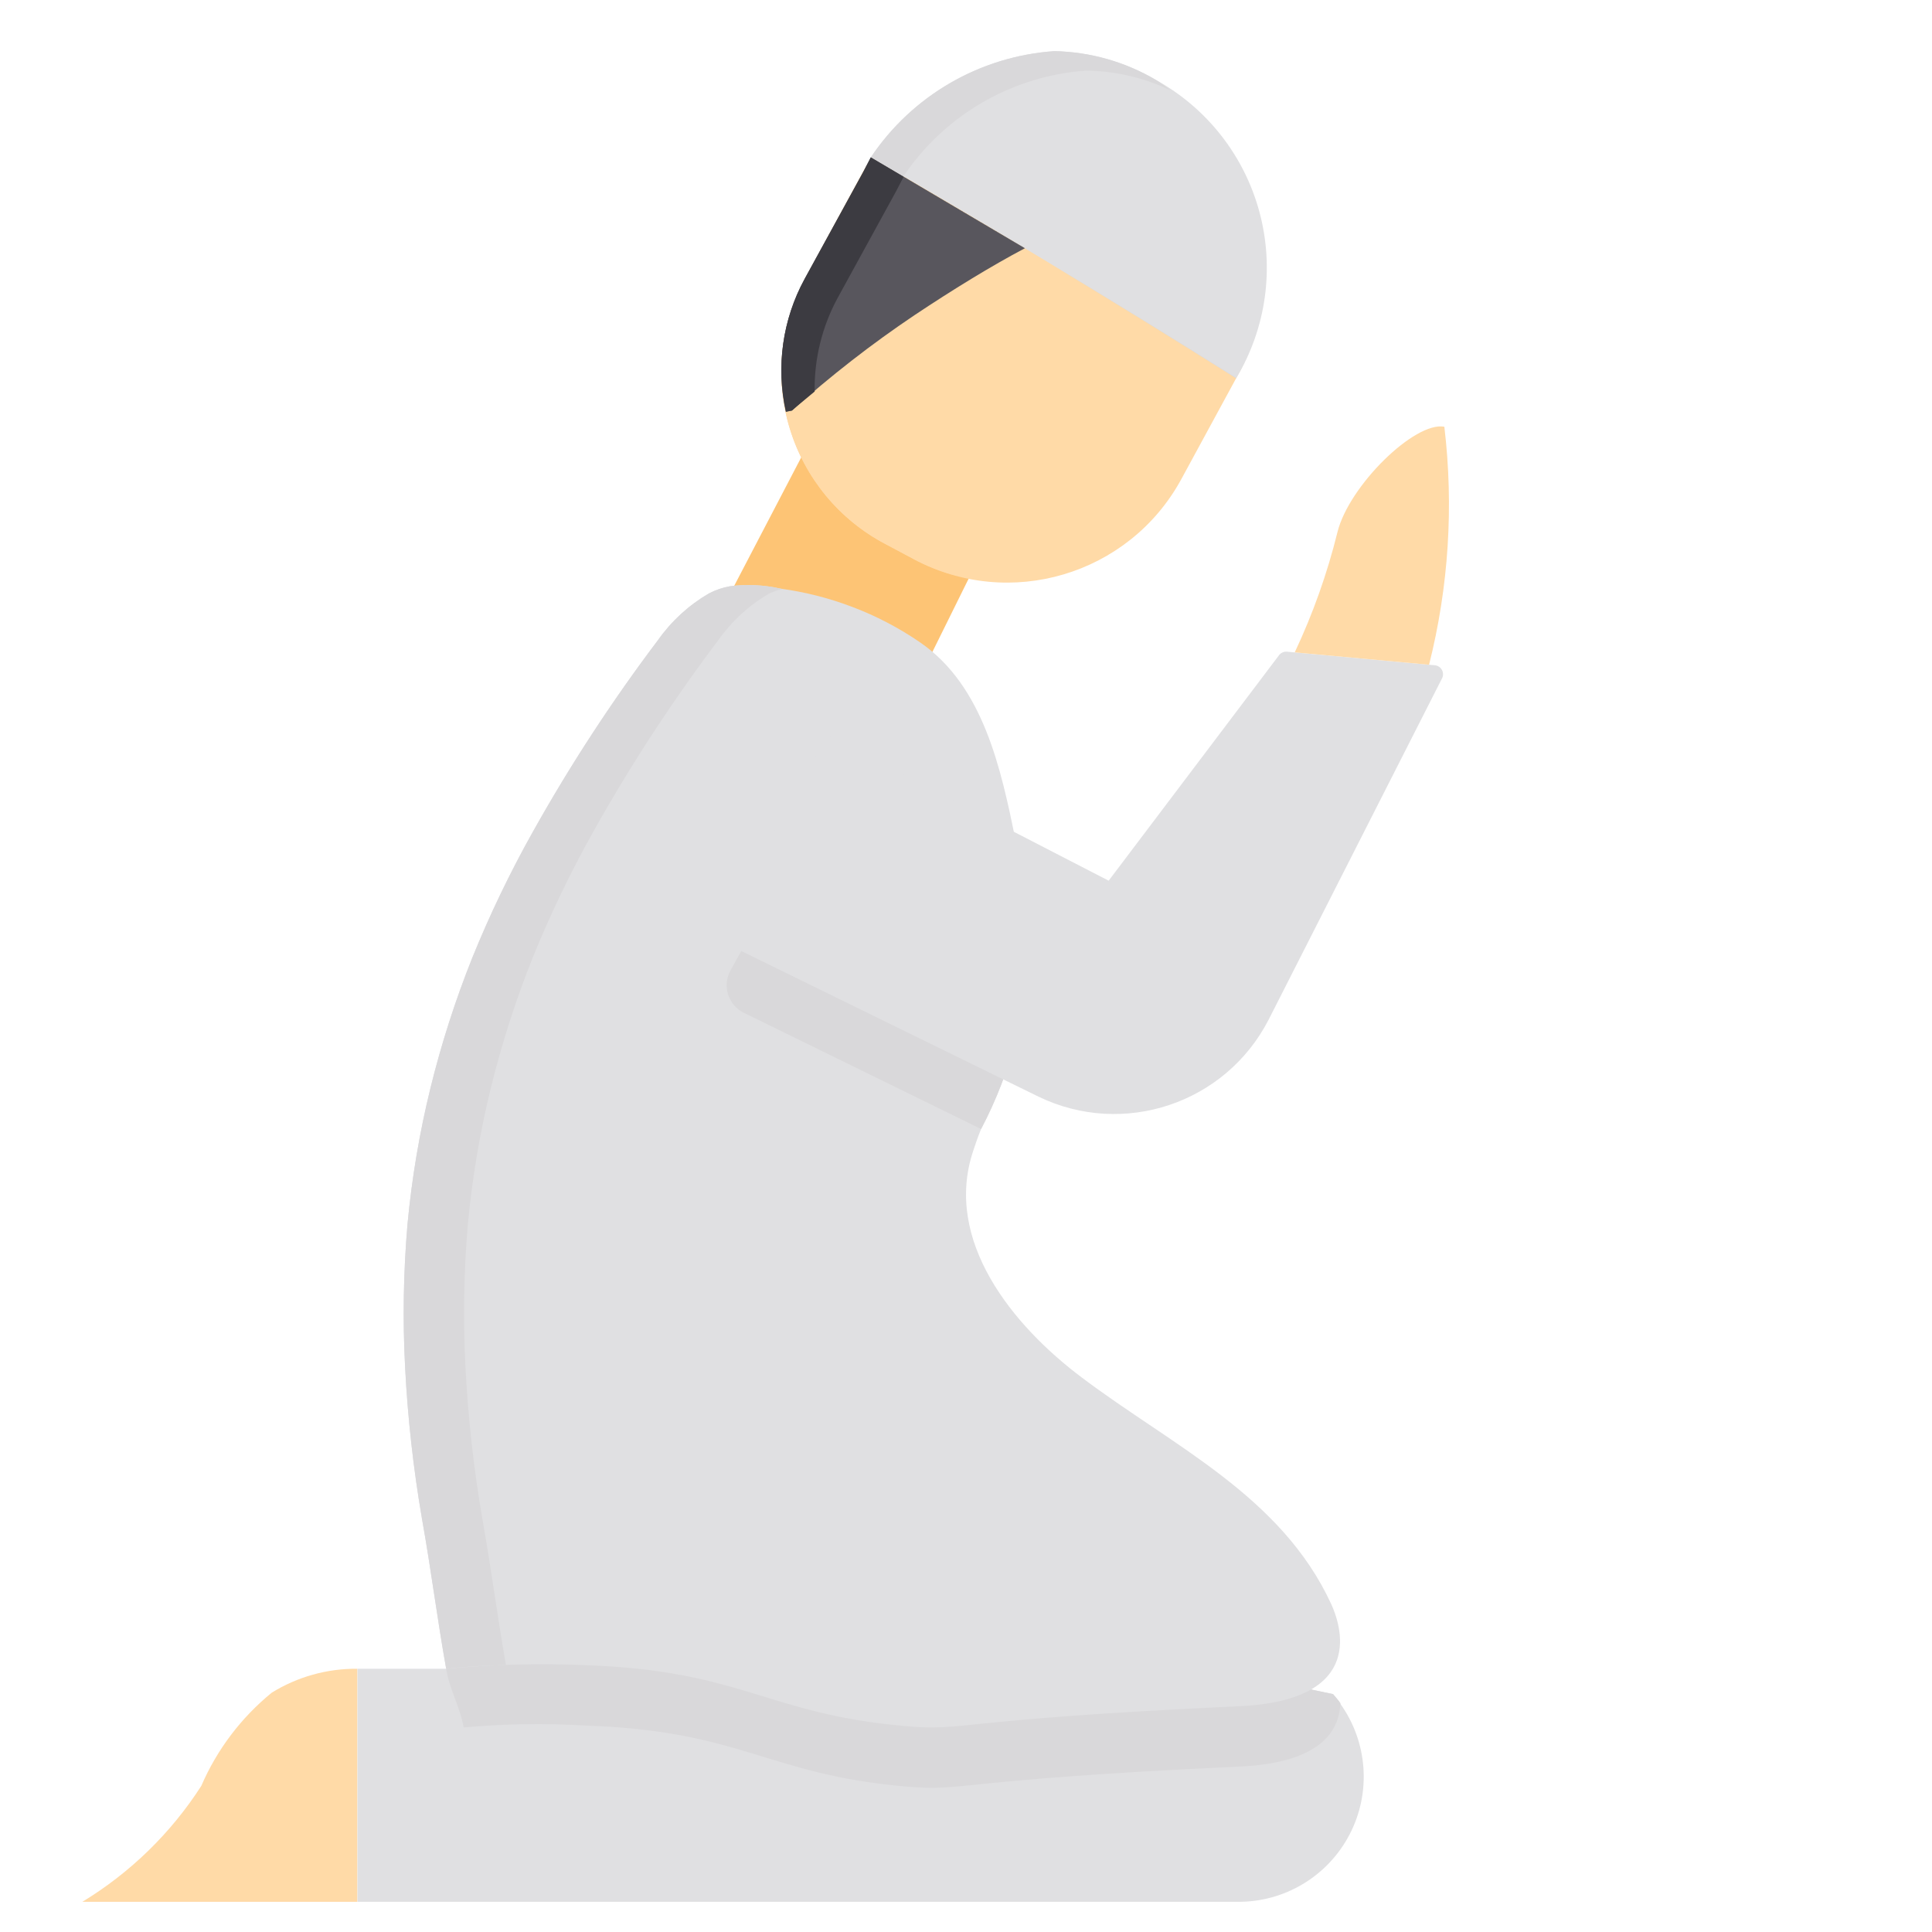
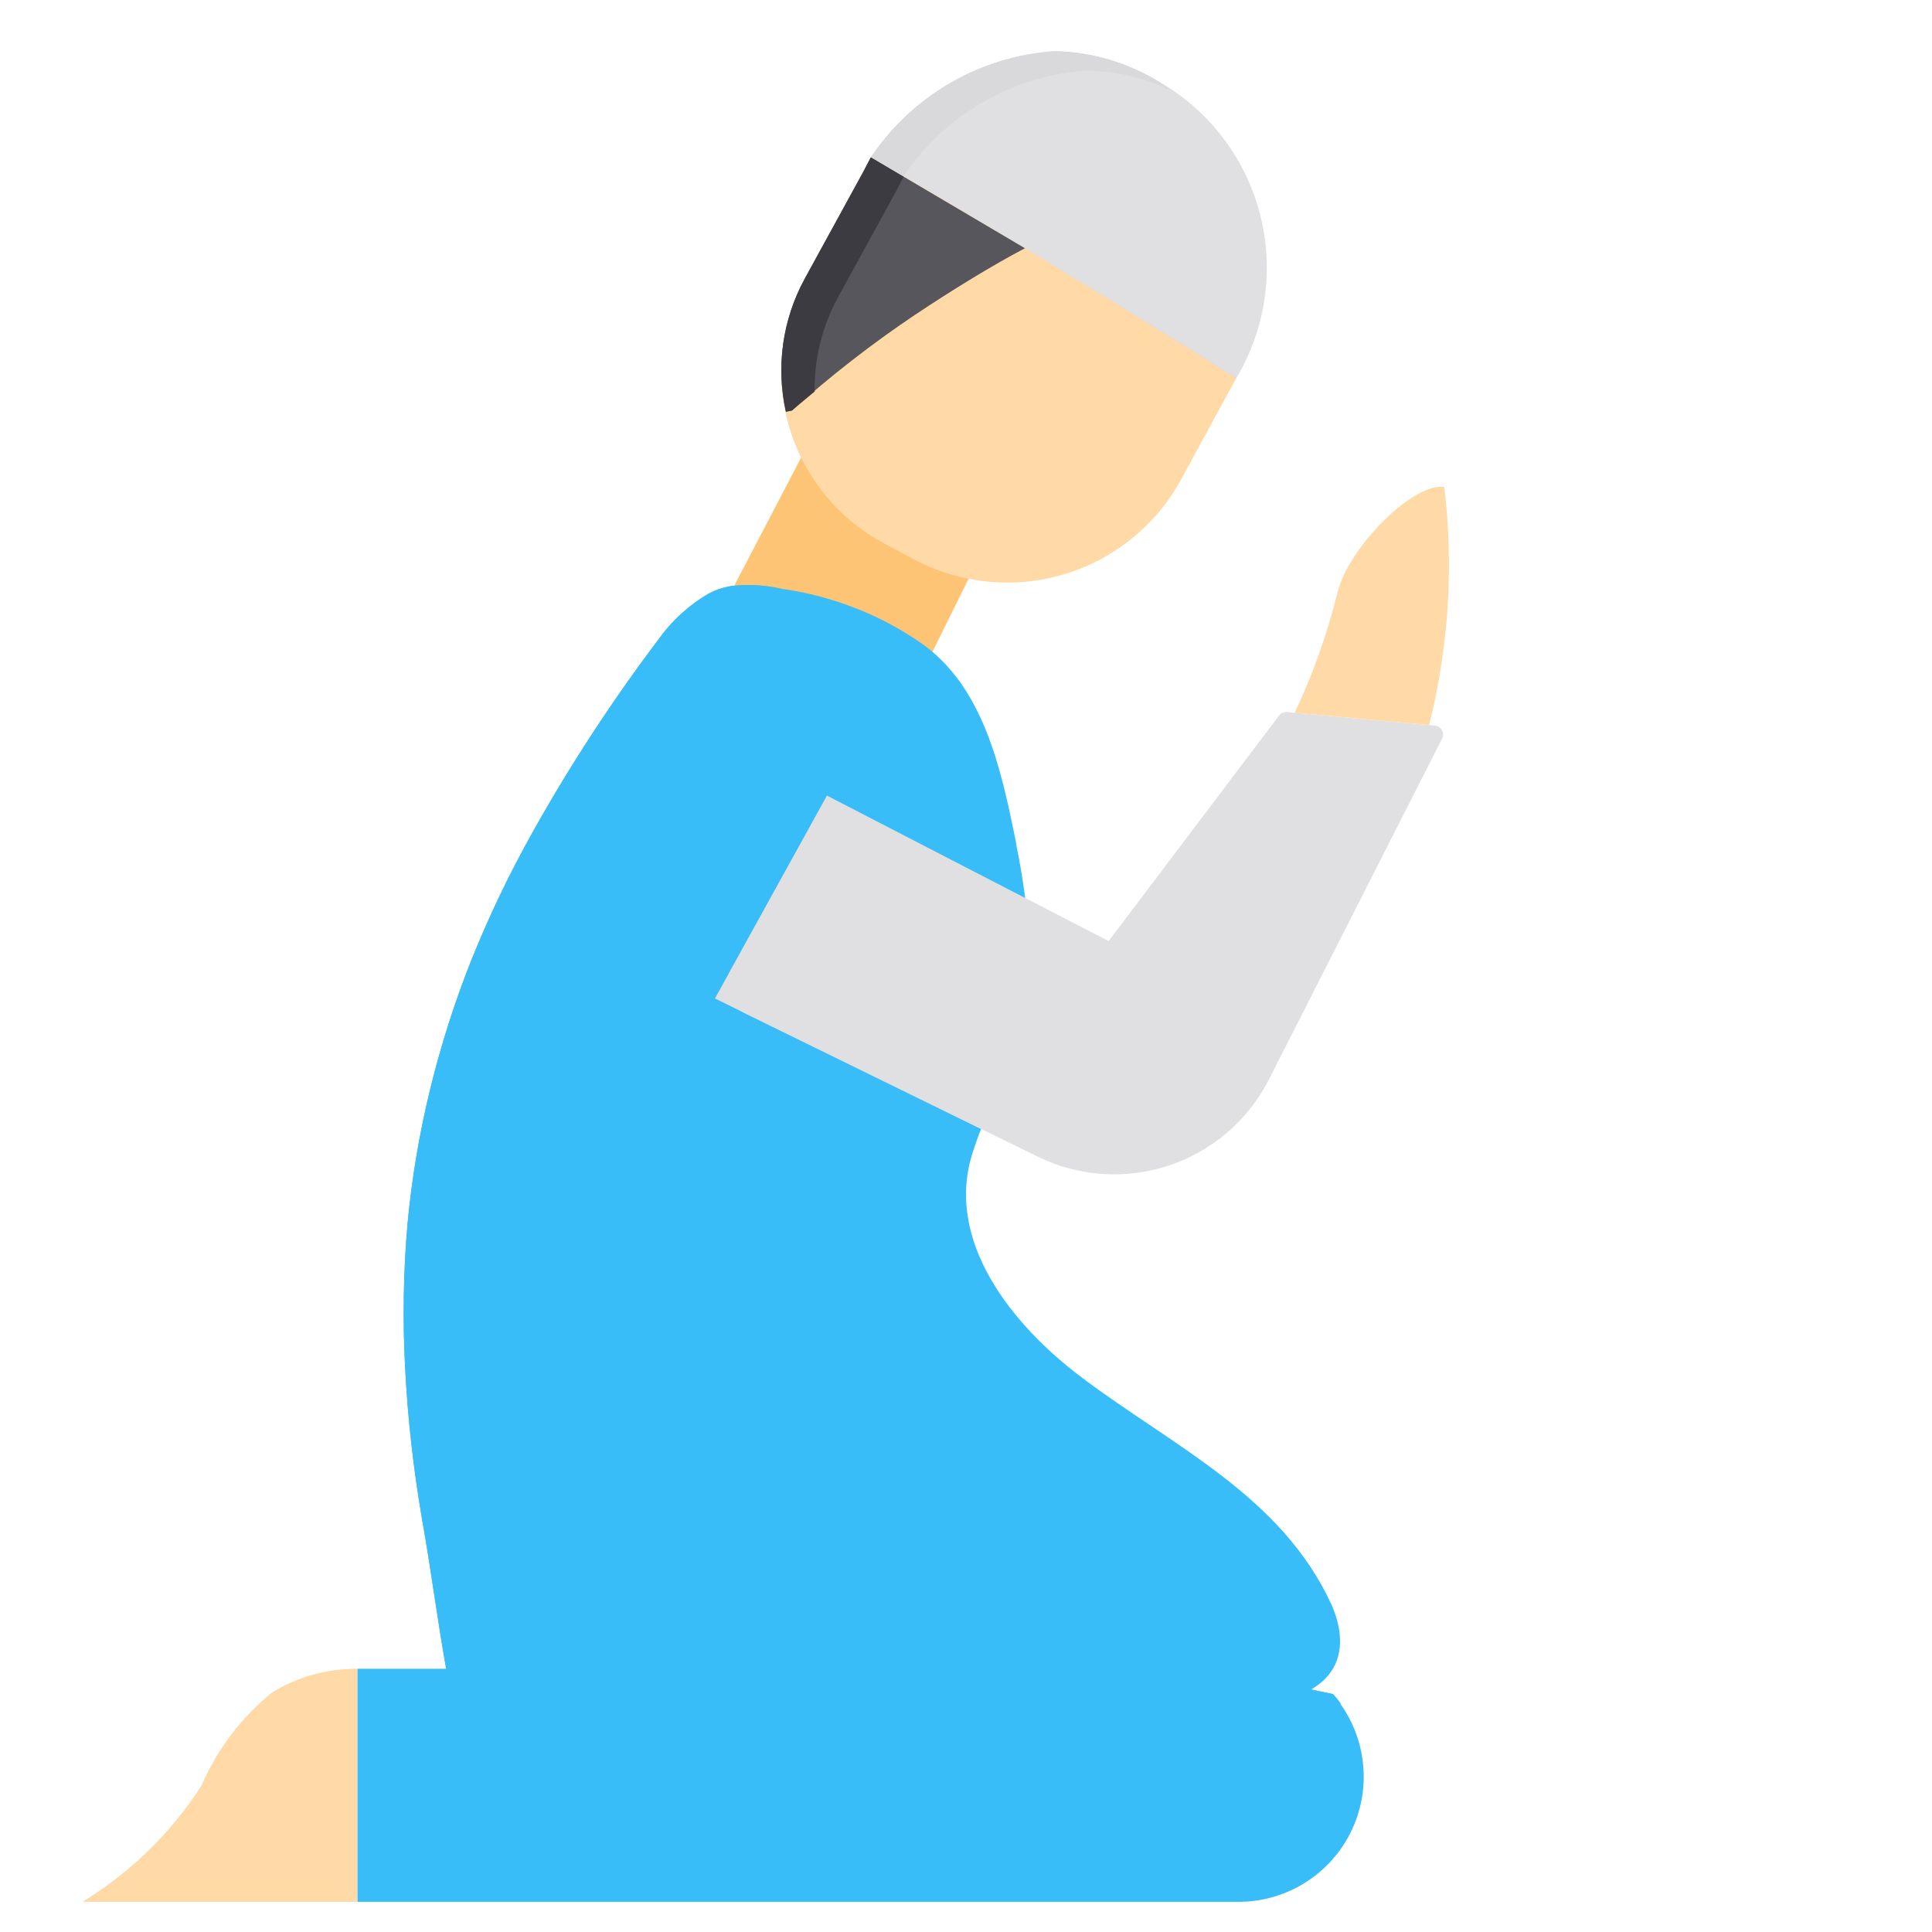
- <svg xmlns="http://www.w3.org/2000/svg" data-name="Layer 1" viewBox="0 0 32 32">
-   <path fill="#fdc475" d="m13.666 6.818-1.517 2.907 3.236 1.191.98-1.981" />
-   <path fill="#ffdaa7" d="m15.134 9.26-.476-.253a3.224 3.224 0 0 1-1.327-4.387l.964-1.774a3.283 3.283 0 0 1 4.427-1.315l.476.254a3.224 3.224 0 0 1 1.327 4.387l-.964 1.774a3.283 3.283 0 0 1-4.427 1.315Z" />
-   <path fill="#ffdaa7" d="m15.69 9.48-.475-.253a3.224 3.224 0 0 1-1.327-4.387l.964-1.774a3.279 3.279 0 0 1 3.774-1.574 3.278 3.278 0 0 0-4.331 1.354l-.964 1.774a3.224 3.224 0 0 0 1.327 4.387l.476.254a3.284 3.284 0 0 0 .653.26c-.032-.016-.065-.024-.096-.04Z" />
-   <path fill="#e0e0e2" d="M14.423 2.607q1.399.81 2.824 1.669 1.65.994 3.228 1.989a3.553 3.553 0 0 0-1.333-4.943 3.452 3.452 0 0 0-1.68-.475 3.99 3.99 0 0 0-3.039 1.76Z" />
-   <path fill="#d9d8da" d="M17.998 1.17a3.333 3.333 0 0 1 1.39.326c-.084-.057-.155-.122-.245-.174a3.452 3.452 0 0 0-1.68-.475 3.99 3.99 0 0 0-3.04 1.76c.178.103.36.214.538.318a3.984 3.984 0 0 1 3.037-1.756zm-.216 3.428-.297-.176c1.016.615 2.016 1.229 2.99 1.843l.003-.006a189.453 189.453 0 0 0-2.696-1.661z" />
-   <path fill="#58565d" d="m14.423 2.607 2.552 1.505c-.55.29-1.198.688-1.828 1.108a18.45 18.45 0 0 0-2.03 1.58l-.1.02a3.161 3.161 0 0 1 .31-2.2l.97-1.77Z" />
-   <path fill="#3c3b41" d="m13.87 4.942.97-1.77.126-.242 2.008 1.183.001-.001-2.552-1.505-.126.243-.97 1.77a3.161 3.161 0 0 0-.31 2.2l.1-.02c.115-.103.253-.21.376-.315a3.152 3.152 0 0 1 .377-1.543Z" />
-   <path fill="#e0e0e2" d="M20.49 31.5H5.92v-3.86h1.47l2.16-1.02 5.4 1.02 2.92-.66s.43.29.44.29l3.77.79c.04.05.08.09.12.15v.01a2.073 2.073 0 0 1-1.71 3.28Z" />
-   <path fill="#d9d8da" d="M22.2 28.21v.01c-.02.46-.34.98-1.67 1.04-4.78.22-4.53.42-5.53.33-2.3-.2-2.69-.92-5.31-1.01a13.48 13.48 0 0 0-2.01.032c-.06-.34-.24-.642-.29-.972l2.16-1.02 5.4 1.02 2.92-.66s.43.29.44.29l3.77.79c.04.05.08.09.12.15Z" />
-   <path fill="#e0e0e2" d="M20.53 28.26c-4.78.22-4.53.42-5.53.33-2.3-.2-2.69-.92-5.31-1.01a16.995 16.995 0 0 0-2.3.06c-.15-.84-.25-1.64-.4-2.48a21.17 21.17 0 0 1-.28-2.51 17.159 17.159 0 0 1 .04-2.38 15.551 15.551 0 0 1 .38-2.25 16.298 16.298 0 0 1 .69-2.15 18.401 18.401 0 0 1 1.01-2.1 27.826 27.826 0 0 1 2.07-3.17 2.69 2.69 0 0 1 .84-.77 1.213 1.213 0 0 1 .35-.12 2.41 2.41 0 0 1 .84.04 5.377 5.377 0 0 1 1.18.3 5.28 5.28 0 0 1 1.13.59c1.05.72 1.34 2.1 1.58 3.27.01.04.01.08.02.12a11.585 11.585 0 0 1 .21 1.56 6.967 6.967 0 0 1-.8 3.11c-.05.12-.09.24-.13.36-.5 1.49.66 2.9 1.79 3.75 1.51 1.14 3.31 1.96 4.14 3.76.14.31.62 1.59-1.52 1.69Z" />
-   <path fill="#d9d8da" d="M7.99 25.16a21.17 21.17 0 0 1-.28-2.51 17.159 17.159 0 0 1 .04-2.38 15.551 15.551 0 0 1 .38-2.25 16.298 16.298 0 0 1 .69-2.15 18.401 18.401 0 0 1 1.01-2.1 27.826 27.826 0 0 1 2.07-3.17 2.69 2.69 0 0 1 .84-.77 1.293 1.293 0 0 1 .218-.075l-.028-.005a2.41 2.41 0 0 0-.84-.04 1.213 1.213 0 0 0-.35.12 2.69 2.69 0 0 0-.84.77 27.826 27.826 0 0 0-2.07 3.17 18.401 18.401 0 0 0-1.01 2.1 16.298 16.298 0 0 0-.69 2.15 15.551 15.551 0 0 0-.38 2.25 17.159 17.159 0 0 0-.04 2.38 21.17 21.17 0 0 0 .28 2.51c.15.84.25 1.64.4 2.48.257-.03.595-.053.99-.064-.144-.816-.244-1.598-.39-2.416Z" />
-   <path fill="#ffdaa7" d="M5.917 31.5v-3.86a2.646 2.646 0 0 0-1.416.396 4.08 4.08 0 0 0-1.167 1.544 6.116 6.116 0 0 1-1.97 1.92Z" />
-   <path fill="#d9d8da" d="M17.05 15.59a6.967 6.967 0 0 1-.8 3.11l-3.931-1.926a.507.507 0 0 1-.22-.7L13.7 13.18l3.28 1.7c.03.24.05.47.07.71Z" />
-   <path fill="#e0e0e2" d="m13.696 12.18 4.667 2.407 2.822-3.735a.149.149 0 0 1 .132-.058l2.449.225a.149.149 0 0 1 .119.216l-2.874 5.657a2.877 2.877 0 0 1-3.808 1.273l-5.361-2.627" />
-   <path fill="#ffdaa7" d="M21.445 10.805a10.664 10.664 0 0 0 .708-1.993c.19-.766 1.28-1.836 1.77-1.744a10.875 10.875 0 0 1-.253 3.942l-2.079-.191" />
+ <svg xmlns="http://www.w3.org/2000/svg" width="32" height="32" viewBox="0 0 32 32" fill="none">
+   <path d="M13.666 6.818L12.149 9.725L15.385 10.916L16.365 8.935" fill="#FDC475" />
+   <path d="M15.134 9.26L14.658 9.007C14.281 8.808 13.947 8.536 13.677 8.207C13.405 7.878 13.202 7.498 13.079 7.09C12.956 6.682 12.914 6.254 12.957 5.83C13.001 5.406 13.128 4.995 13.331 4.62L14.295 2.846C14.711 2.088 15.409 1.525 16.238 1.279C17.067 1.032 17.959 1.123 18.722 1.531L19.198 1.785C19.575 1.984 19.908 2.256 20.179 2.585C20.45 2.914 20.653 3.294 20.777 3.702C20.9 4.11 20.941 4.538 20.898 4.962C20.855 5.386 20.728 5.797 20.525 6.172L19.561 7.946C19.145 8.704 18.447 9.267 17.618 9.514C16.789 9.76 15.896 9.669 15.134 9.261V9.26Z" fill="#FFDAA7" />
+   <path d="M15.69 9.48L15.215 9.227C14.838 9.028 14.505 8.756 14.233 8.427C13.963 8.098 13.759 7.718 13.636 7.31C13.513 6.902 13.471 6.474 13.514 6.05C13.558 5.626 13.685 5.215 13.888 4.84L14.852 3.066C15.21 2.415 15.778 1.905 16.463 1.619C17.149 1.333 17.912 1.288 18.626 1.492C17.869 1.115 16.995 1.046 16.188 1.298C15.381 1.551 14.703 2.105 14.295 2.846L13.331 4.62C13.128 4.995 13.001 5.406 12.957 5.83C12.914 6.254 12.956 6.682 13.079 7.09C13.202 7.498 13.405 7.878 13.677 8.207C13.947 8.536 14.281 8.808 14.658 9.007L15.134 9.261C15.342 9.371 15.56 9.458 15.787 9.521C15.755 9.505 15.722 9.497 15.691 9.481L15.69 9.48Z" fill="#FFDAA7" />
+   <path d="M14.423 2.607C15.355 3.147 16.297 3.703 17.247 4.276C18.347 4.939 19.423 5.602 20.475 6.265C20.721 5.855 20.882 5.4 20.948 4.927C21.014 4.453 20.984 3.971 20.86 3.51C20.735 3.048 20.519 2.617 20.224 2.241C19.929 1.865 19.561 1.552 19.142 1.322C18.632 1.022 18.053 0.859 17.462 0.847C16.855 0.889 16.265 1.07 15.738 1.375C15.212 1.68 14.762 2.101 14.423 2.607V2.607Z" fill="#E0E0E2" />
+   <path d="M17.998 1.17C18.479 1.177 18.953 1.288 19.388 1.496C19.304 1.439 19.233 1.374 19.143 1.322C18.633 1.022 18.054 0.859 17.463 0.847C16.855 0.889 16.266 1.069 15.739 1.374C15.212 1.68 14.762 2.101 14.423 2.607C14.601 2.71 14.783 2.821 14.961 2.925C15.3 2.42 15.749 1.999 16.276 1.695C16.802 1.39 17.391 1.21 17.998 1.169V1.17ZM17.782 4.598L17.485 4.422C18.501 5.037 19.501 5.651 20.475 6.265L20.478 6.259C19.584 5.698 18.685 5.144 17.782 4.598V4.598Z" fill="#D9D8DA" />
+   <path d="M14.423 2.607L16.975 4.112C16.425 4.402 15.777 4.8 15.147 5.22C14.434 5.699 13.756 6.227 13.117 6.8L13.017 6.82C12.851 6.073 12.961 5.292 13.327 4.62L14.297 2.85L14.423 2.607Z" fill="#58565D" />
+   <path d="M13.87 4.942L14.84 3.172L14.966 2.93L16.974 4.113L16.975 4.112L14.423 2.607L14.297 2.85L13.327 4.62C12.961 5.292 12.851 6.073 13.017 6.82L13.117 6.8C13.232 6.697 13.37 6.59 13.493 6.485C13.485 5.947 13.615 5.416 13.87 4.942V4.942Z" fill="#3C3B41" />
+   <path d="M20.49 31.5H5.92V27.64H7.39L9.55 26.62L14.95 27.64L17.87 26.98C17.87 26.98 18.3 27.27 18.31 27.27L22.08 28.06C22.12 28.11 22.16 28.15 22.2 28.21V28.22C22.423 28.532 22.555 28.899 22.582 29.281C22.61 29.663 22.53 30.046 22.353 30.386C22.176 30.725 21.908 31.009 21.579 31.206C21.25 31.403 20.873 31.505 20.49 31.5V31.5Z" fill="#38BDF8" />
+   <path d="M22.2 28.21V28.22C22.18 28.68 21.86 29.2 20.53 29.26C15.75 29.48 16 29.68 15 29.59C12.7 29.39 12.31 28.67 9.69 28.58C9.02 28.541 8.348 28.551 7.68 28.612C7.62 28.272 7.44 27.97 7.39 27.64L9.55 26.62L14.95 27.64L17.87 26.98C17.87 26.98 18.3 27.27 18.31 27.27L22.08 28.06C22.12 28.11 22.16 28.15 22.2 28.21V28.21Z" fill="#38BDF8" />
+   <path d="M20.53 28.26C15.75 28.48 16 28.68 15 28.59C12.7 28.39 12.31 27.67 9.69 27.58C8.923 27.548 8.154 27.568 7.39 27.64C7.24 26.8 7.14 26 6.99 25.16C6.847 24.33 6.753 23.491 6.71 22.65C6.668 21.857 6.681 21.061 6.75 20.27C6.821 19.512 6.948 18.76 7.13 18.02C7.31 17.288 7.54 16.57 7.82 15.87C8.112 15.149 8.449 14.448 8.83 13.77C9.447 12.668 10.139 11.608 10.9 10.6C11.122 10.286 11.408 10.024 11.74 9.83C11.85 9.772 11.968 9.732 12.09 9.71C12.37 9.674 12.654 9.688 12.93 9.75C13.333 9.805 13.729 9.906 14.11 10.05C14.509 10.2 14.888 10.398 15.24 10.64C16.29 11.36 16.58 12.74 16.82 13.91C16.83 13.95 16.83 13.99 16.84 14.03C16.945 14.545 17.015 15.066 17.05 15.59C17.029 16.675 16.755 17.74 16.25 18.7C16.2 18.82 16.16 18.94 16.12 19.06C15.62 20.55 16.78 21.96 17.91 22.81C19.42 23.95 21.22 24.77 22.05 26.57C22.19 26.88 22.67 28.16 20.53 28.26Z" fill="#38BDF8" />
+   <path d="M7.99 25.16C7.847 24.33 7.753 23.491 7.71 22.65C7.668 21.857 7.681 21.061 7.75 20.27C7.821 19.512 7.948 18.76 8.13 18.02C8.31 17.288 8.54 16.57 8.82 15.87C9.112 15.149 9.449 14.448 9.83 13.77C10.447 12.668 11.139 11.608 11.9 10.6C12.122 10.286 12.408 10.024 12.74 9.83C12.81 9.799 12.883 9.773 12.958 9.755L12.93 9.75C12.654 9.688 12.37 9.674 12.09 9.71C11.968 9.732 11.85 9.772 11.74 9.83C11.408 10.024 11.122 10.286 10.9 10.6C10.139 11.608 9.447 12.668 8.83 13.77C8.449 14.448 8.112 15.149 7.82 15.87C7.54 16.57 7.31 17.288 7.13 18.02C6.948 18.76 6.821 19.512 6.75 20.27C6.681 21.061 6.668 21.857 6.71 22.65C6.753 23.491 6.847 24.33 6.99 25.16C7.14 26 7.24 26.8 7.39 27.64C7.647 27.61 7.985 27.587 8.38 27.576C8.236 26.76 8.136 25.978 7.99 25.16V25.16Z" fill="#38BDF8" />
+   <path d="M5.917 31.5V27.64C5.417 27.636 4.926 27.773 4.501 28.036C3.994 28.45 3.593 28.979 3.334 29.58C2.831 30.361 2.158 31.018 1.364 31.5H5.917Z" fill="#FFDAA7" />
+   <path d="M17.05 15.59C17.029 16.675 16.755 17.74 16.25 18.7L12.319 16.774C12.257 16.744 12.203 16.701 12.158 16.649C12.113 16.597 12.079 16.537 12.059 16.471C12.038 16.406 12.031 16.337 12.038 16.268C12.045 16.2 12.066 16.134 12.099 16.074L13.7 13.18L16.98 14.88C17.01 15.12 17.03 15.35 17.05 15.59Z" fill="#D9D8DA" />
+   <path d="M13.696 13.18L18.363 15.587L21.185 11.852C21.2 11.832 21.22 11.816 21.243 11.806C21.266 11.796 21.292 11.792 21.317 11.794L23.766 12.019C23.79 12.021 23.813 12.029 23.834 12.043C23.854 12.056 23.871 12.074 23.883 12.095C23.894 12.117 23.901 12.141 23.901 12.165C23.901 12.189 23.896 12.213 23.885 12.235L21.011 17.892C20.667 18.559 20.077 19.065 19.366 19.303C18.654 19.54 17.878 19.491 17.203 19.165L11.842 16.538" fill="#E0E0E2" />
+   <path d="M21.445 11.805C21.746 11.166 21.983 10.498 22.153 9.812C22.343 9.046 23.433 7.976 23.923 8.068C24.08 9.386 23.994 10.723 23.67 12.01L21.591 11.819" fill="#FFDAA7" />
</svg>
